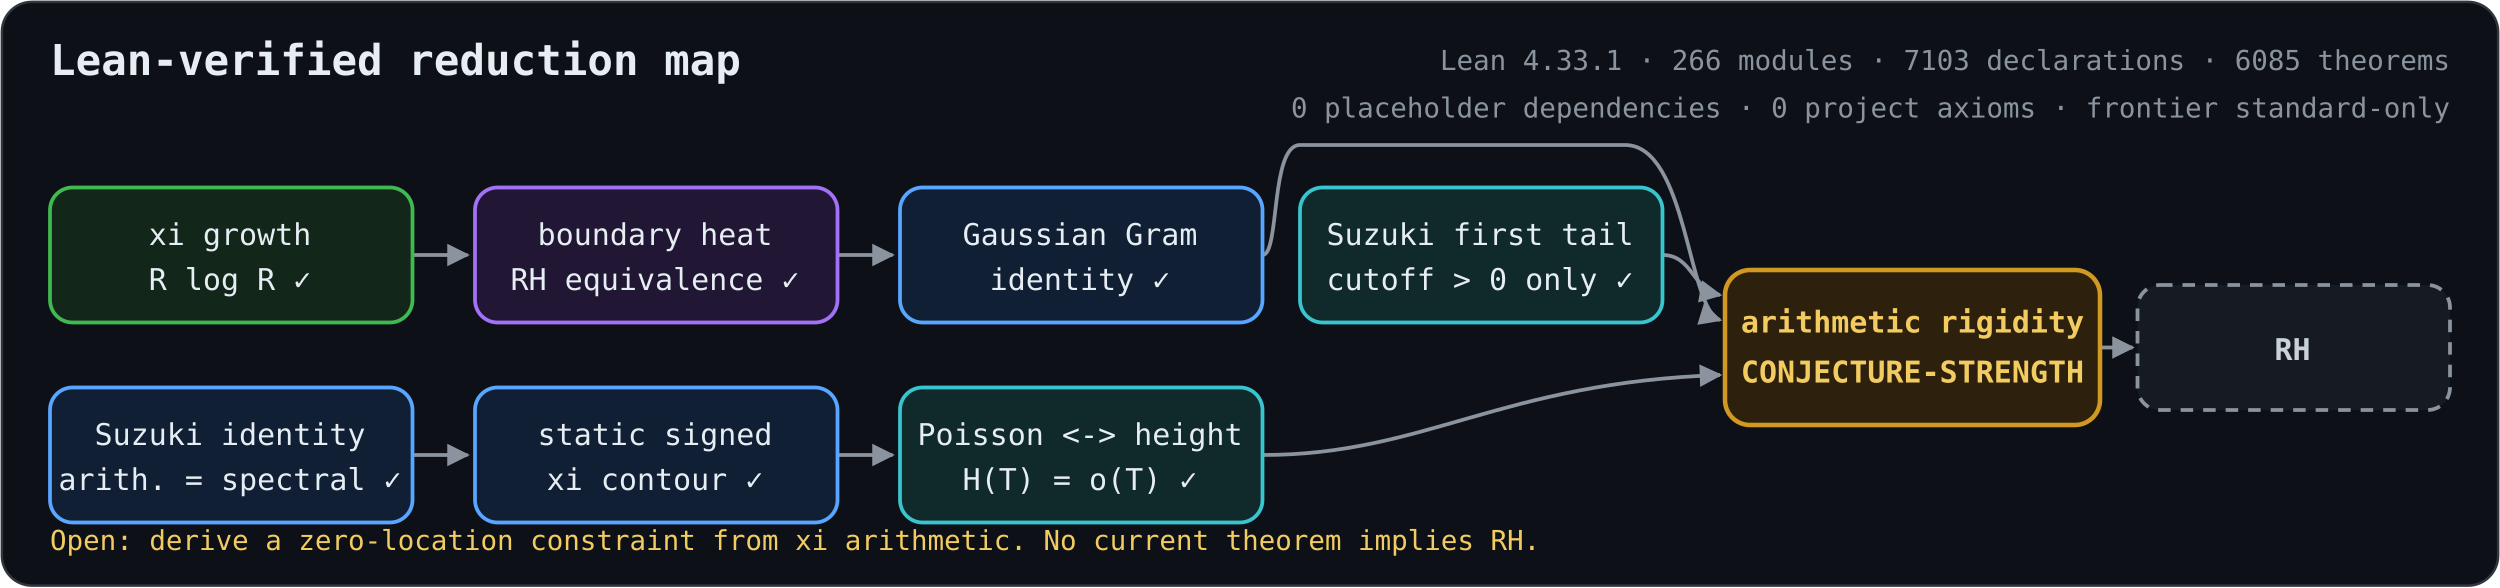
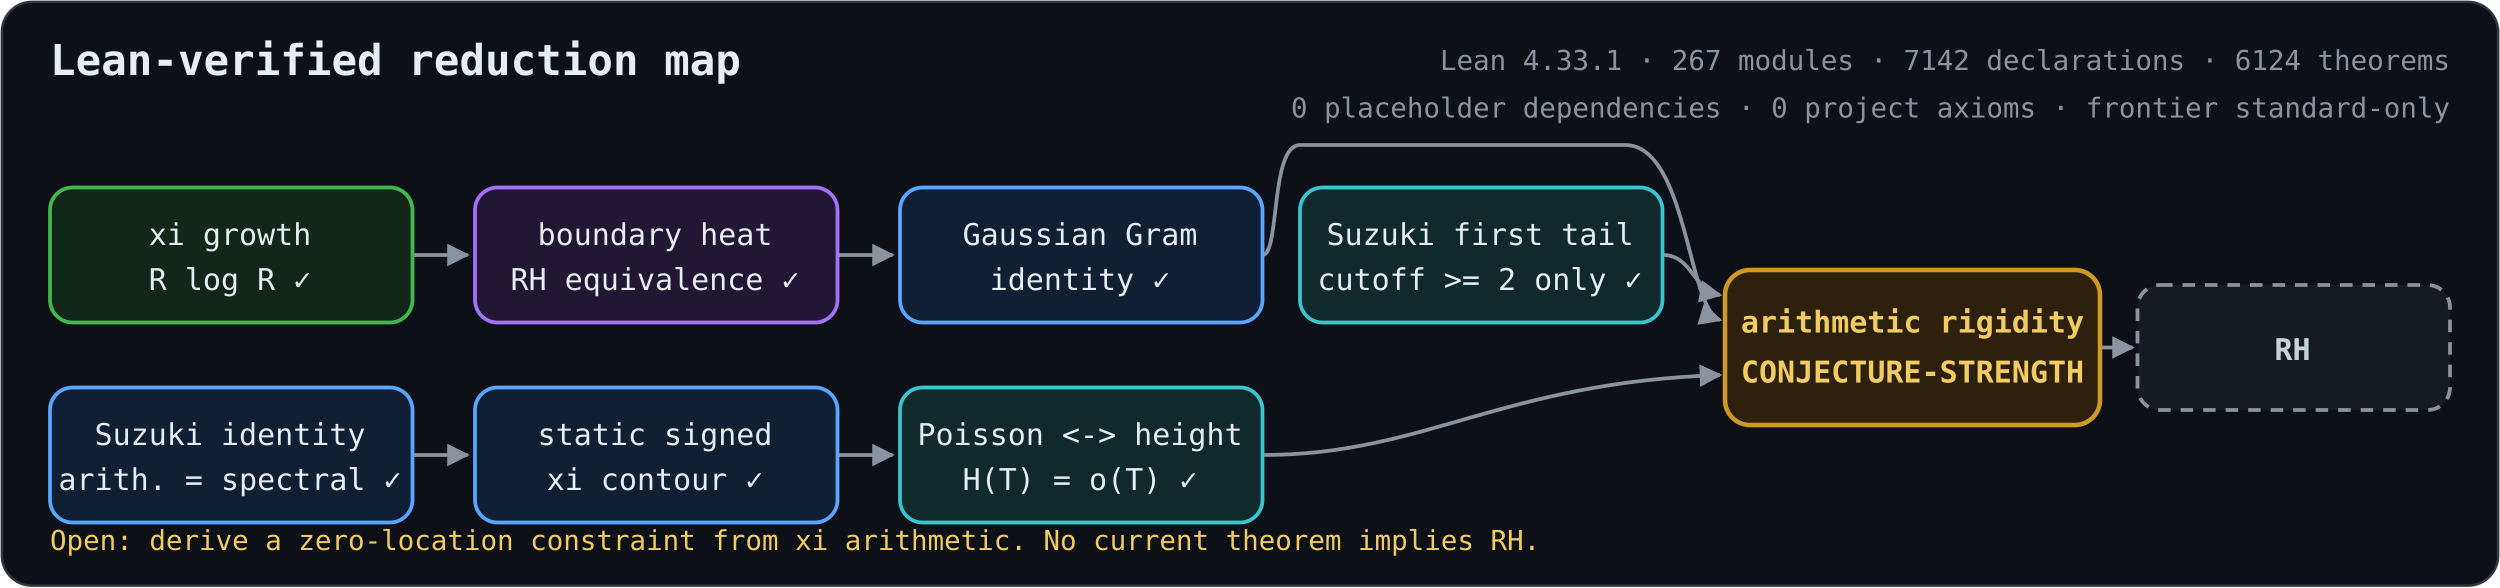
<svg xmlns="http://www.w3.org/2000/svg" role="img" aria-labelledby="title description" viewBox="0 0 1000 235">
  <defs>
    <marker id="arrow" viewBox="0 0 10 10" refX="9" refY="5" markerWidth="6" markerHeight="6" orient="auto-start-reverse">
      <path d="M 0 0 L 10 5 L 0 10 z" fill="#8b949e" />
    </marker>
    <style>
      .bg { fill: #0d1117; stroke: #30363d; }
      text { fill: #e6edf3; font-family: ui-monospace, SFMono-Regular, Menlo, Consolas, monospace; font-size: 12px; text-anchor: middle; }
      .heading { font-size: 17px; font-weight: 700; text-anchor: start; }
      .metrics { fill: #8b949e; font-size: 11px; text-anchor: end; }
      .proved rect { fill: #12261a; stroke: #3fb950; stroke-width: 1.5; }
      .proved.equivalence rect { fill: #211735; stroke: #a371f7; }
      .proved.bridge rect { fill: #111f35; stroke: #58a6ff; }
      .proved.reduction rect { fill: #102a2c; stroke: #39c5cf; }
      .open rect { fill: #2d210d; stroke: #d29922; stroke-width: 1.8; }
      .goal rect { fill: #161b22; stroke: #8b949e; stroke-width: 1.5; stroke-dasharray: 5 4; }
      .open text { fill: #f2cc60; font-weight: 700; }
      .goal text { fill: #c9d1d9; font-weight: 700; }
      .edge { fill: none; stroke: #8b949e; stroke-width: 1.5; marker-end: url(#arrow); }
      .frontier { fill: #f2cc60; font-size: 11px; text-anchor: start; }
    </style>
  </defs>
  <rect class="bg" x="0.75" y="0.75" width="998.5" height="233.5" rx="12" />
  <text class="heading" x="20" y="30">Lean-verified reduction map</text>
-   <text class="metrics" x="980" y="28">Lean 4.33.1 · 266 modules · 7103 declarations · 6085 theorems</text>
+   <text class="metrics" x="980" y="28">Lean 4.33.1 · 267 modules · 7142 declarations · 6124 theorems</text>
  <text class="metrics" x="980" y="47">0 placeholder dependencies · 0 project axioms · frontier standard-only</text>
  <path class="edge" d="M165 102 H187" />
  <path class="edge" d="M335 102 H357" />
  <path class="edge" d="M165 182 H187" />
  <path class="edge" d="M335 182 H357" />
  <path class="edge" d="M505 102 C512 102 508 58 520 58 H650 C675 58 675 124 688 128" />
  <path class="edge" d="M505 182 C570 182 600 153 688 150" />
  <path class="edge" d="M665 102 C677 102 677 116 688 118" />
  <path class="edge" d="M840 139 H853" />
  <g class="proved unconditional">
    <rect x="20" y="75" width="145" height="54" rx="9" />
    <text x="92" y="98">xi growth</text>
    <text x="92" y="116">R log R  ✓</text>
  </g>
  <g class="proved equivalence">
    <rect x="190" y="75" width="145" height="54" rx="9" />
    <text x="262" y="98">boundary heat</text>
    <text x="262" y="116">RH equivalence  ✓</text>
  </g>
  <g class="proved bridge">
    <rect x="360" y="75" width="145" height="54" rx="9" />
    <text x="432" y="98">Gaussian Gram</text>
    <text x="432" y="116">identity  ✓</text>
  </g>
  <g class="proved bridge">
    <rect x="20" y="155" width="145" height="54" rx="9" />
    <text x="92" y="178">Suzuki identity</text>
    <text x="92" y="196">arith. = spectral  ✓</text>
  </g>
  <g class="proved bridge">
    <rect x="190" y="155" width="145" height="54" rx="9" />
    <text x="262" y="178">static signed</text>
    <text x="262" y="196">xi contour  ✓</text>
  </g>
  <g class="proved reduction">
    <rect x="360" y="155" width="145" height="54" rx="9" />
    <text x="432" y="178">Poisson &lt;-&gt; height</text>
    <text x="432" y="196">H(T) = o(T)  ✓</text>
  </g>
  <g class="proved reduction">
    <rect x="520" y="75" width="145" height="54" rx="9" />
    <text x="592" y="98">Suzuki first tail</text>
-     <text x="592" y="116">cutoff &gt; 0 only  ✓</text>
+     <text x="592" y="116">cutoff &gt;= 2 only  ✓</text>
  </g>
  <g class="open">
    <rect x="690" y="108" width="150" height="62" rx="10" />
    <text x="765" y="133">arithmetic rigidity</text>
    <text x="765" y="153">CONJECTURE-STRENGTH</text>
  </g>
  <g class="goal">
    <rect x="855" y="114" width="125" height="50" rx="9" />
    <text x="917" y="144">RH</text>
  </g>
  <text class="frontier" x="20" y="220">Open: derive a zero-location constraint from xi arithmetic. No current theorem implies RH.</text>
</svg>
